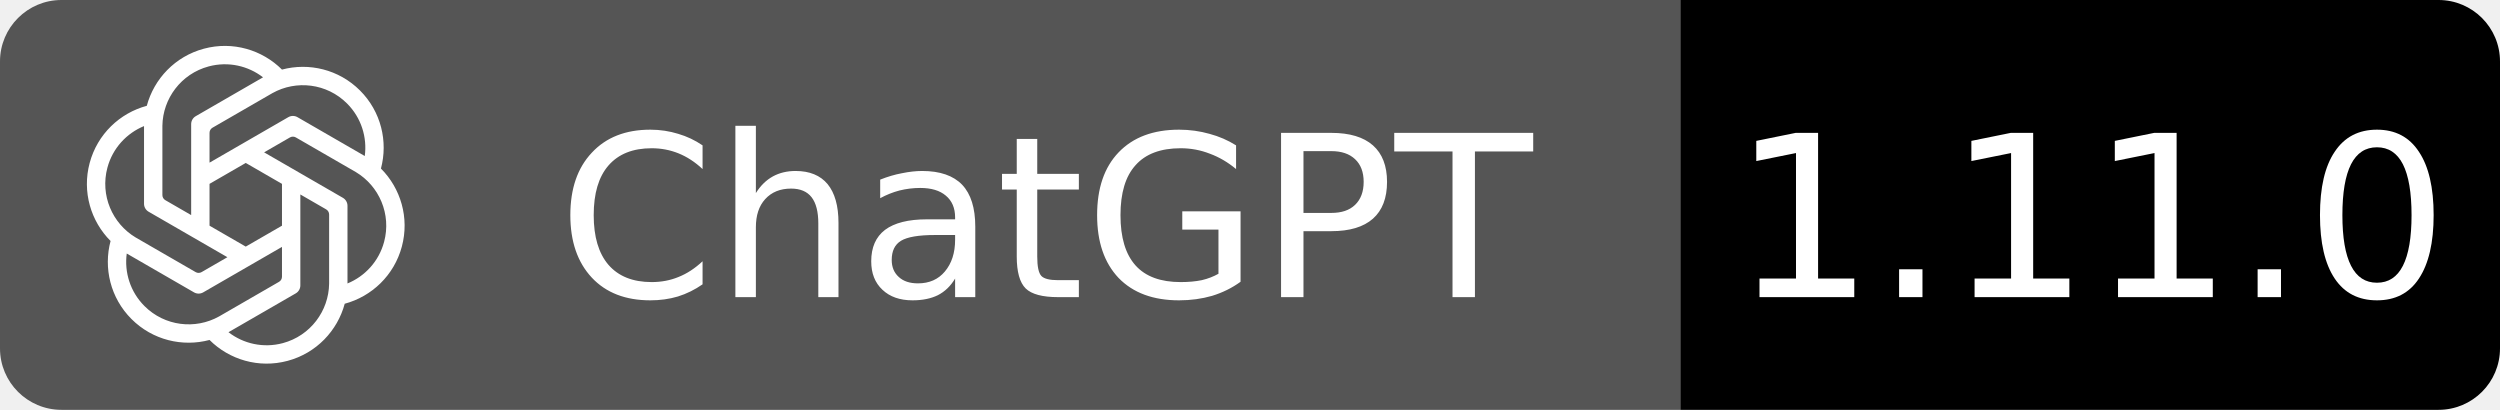
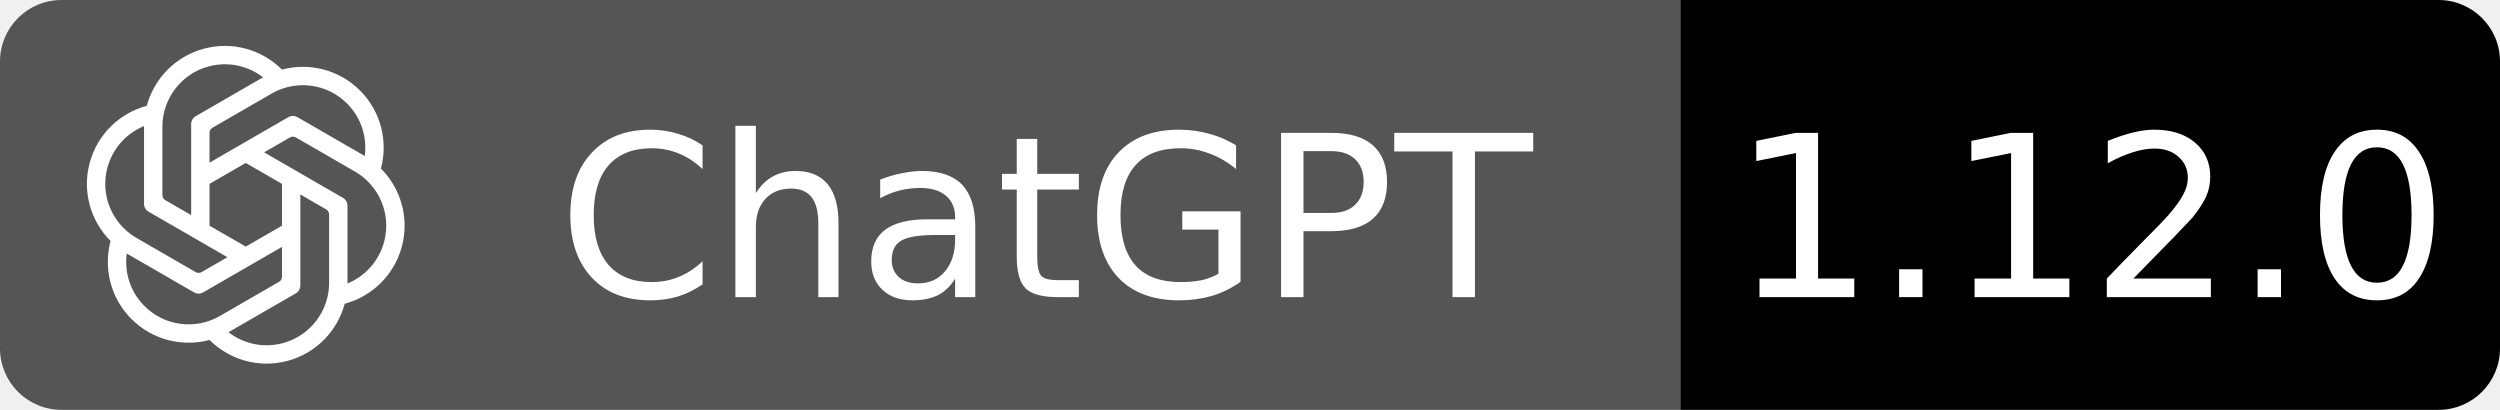
- <svg xmlns="http://www.w3.org/2000/svg" width="122" height="20" role="img" aria-label="ChatGPT plugin 1.11.0">
+ <svg xmlns="http://www.w3.org/2000/svg" width="122" height="20" role="img" aria-label="ChatGPT plugin 1.12.0">
  <clipPath id="r">
    <rect width="122" height="20" rx="3" />
  </clipPath>
  <g clip-path="url(#r)">
    <rect width="82" height="20" fill="#555" />
    <rect x="82" width="40" height="20" fill="#000" />
  </g>
  <svg x="4" y="2" width="16" height="16" viewBox="175 175 366 366" aria-hidden="true">
    <path d="M508.749 317.399C516.777 287.314 508.991 253.884 485.389 230.282C461.788 206.681 428.36 198.895 398.273 206.923C376.231 184.928 343.39 174.956 311.148 183.596C278.906 192.234 255.45 217.292 247.36 247.361C217.291 255.451 192.233 278.91 183.595 311.149C174.957 343.391 184.927 376.232 206.924 398.274C198.896 428.359 206.683 461.789 230.284 485.391C253.885 508.992 287.313 516.779 317.401 508.75C339.442 530.745 372.286 540.717 404.525 532.079C436.767 523.441 460.223 498.384 468.313 468.315C498.383 460.224 523.44 436.766 532.078 404.526C540.716 372.285 530.747 339.443 508.749 317.402V317.399ZM470.899 244.776C486.892 260.77 493.488 282.601 490.687 303.412L415.577 260.046C412.411 258.218 408.509 258.218 405.345 260.046L317.401 310.82V277.526C317.401 275.191 318.652 273.005 320.676 271.837L387.644 233.174C414.178 218.353 448.346 222.223 470.901 244.776H470.899ZM357.837 311.144L398.275 334.491V381.185L357.837 404.532L317.398 381.185V334.491L357.837 311.144ZM264.776 269.693C265.207 239.305 285.644 211.649 316.453 203.393C338.3 197.54 360.505 202.744 377.127 215.573L302.014 258.937C298.848 260.764 296.898 264.144 296.898 267.798V369.346L268.065 352.699C266.043 351.531 264.776 349.353 264.776 347.017V269.691V269.693ZM203.391 316.454C209.244 294.608 224.854 277.978 244.276 269.999V356.73C244.276 360.384 246.226 363.763 249.392 365.591L337.337 416.365L308.503 433.013C306.481 434.181 303.961 434.188 301.939 433.02L234.971 394.357C208.868 378.789 195.138 347.261 203.391 316.454ZM244.775 470.9C228.781 454.906 222.186 433.075 224.986 412.264L300.096 455.63C303.263 457.457 307.164 457.457 310.328 455.63L398.273 404.856V438.149C398.273 440.485 397.022 442.671 394.997 443.839L328.029 482.502C301.495 497.322 267.327 493.452 244.772 470.9H244.775ZM450.897 445.982C450.466 476.371 430.029 504.027 399.22 512.283C377.373 518.136 355.168 512.932 338.547 500.102L413.659 456.738C416.826 454.911 418.775 451.532 418.775 447.877V346.329L447.609 362.977C449.631 364.145 450.897 366.323 450.897 368.659V445.985V445.982ZM512.282 399.221C506.429 421.068 490.819 437.697 471.397 445.676V358.946C471.397 355.292 469.448 351.912 466.281 350.085L378.336 299.311L407.17 282.663C409.192 281.495 411.712 281.487 413.734 282.655L480.702 321.318C506.805 336.887 520.536 368.415 512.282 399.221Z" fill="#fff" />
  </svg>
  <g fill="#fff" text-anchor="middle" font-family="Verdana,Geneva,DejaVu Sans,sans-serif" font-size="11">
    <text x="51" y="14.5">ChatGPT</text>
-     <text x="102" y="14.5">1.11.0</text>
+     <text x="102" y="14.5">1.12.0</text>
  </g>
</svg>
